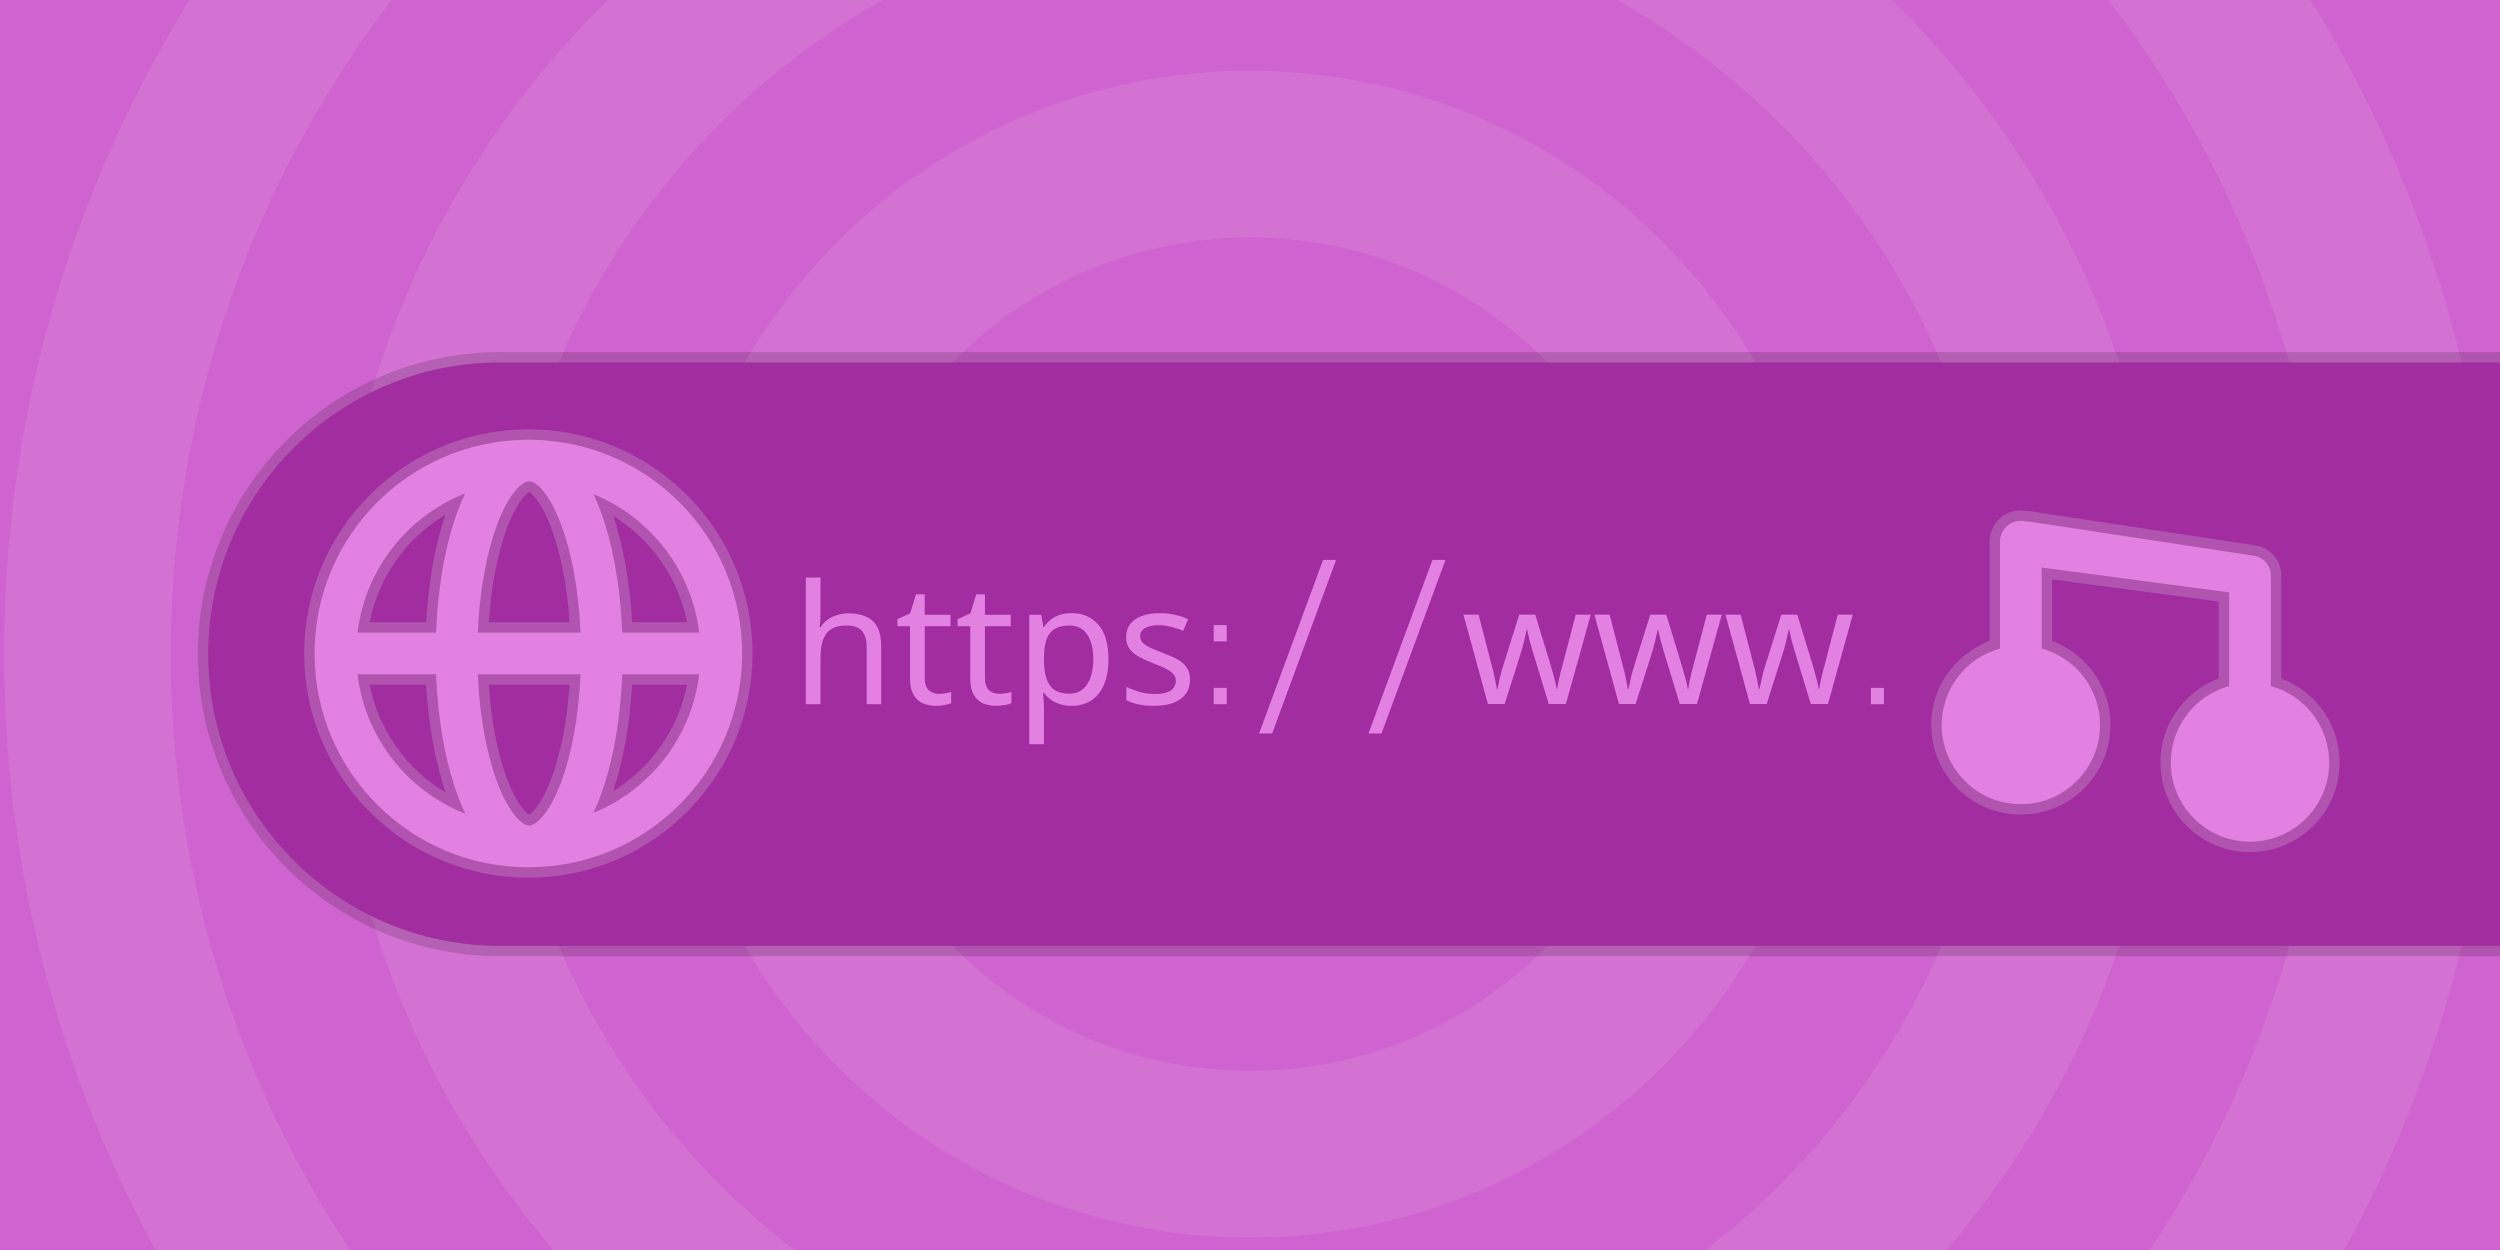
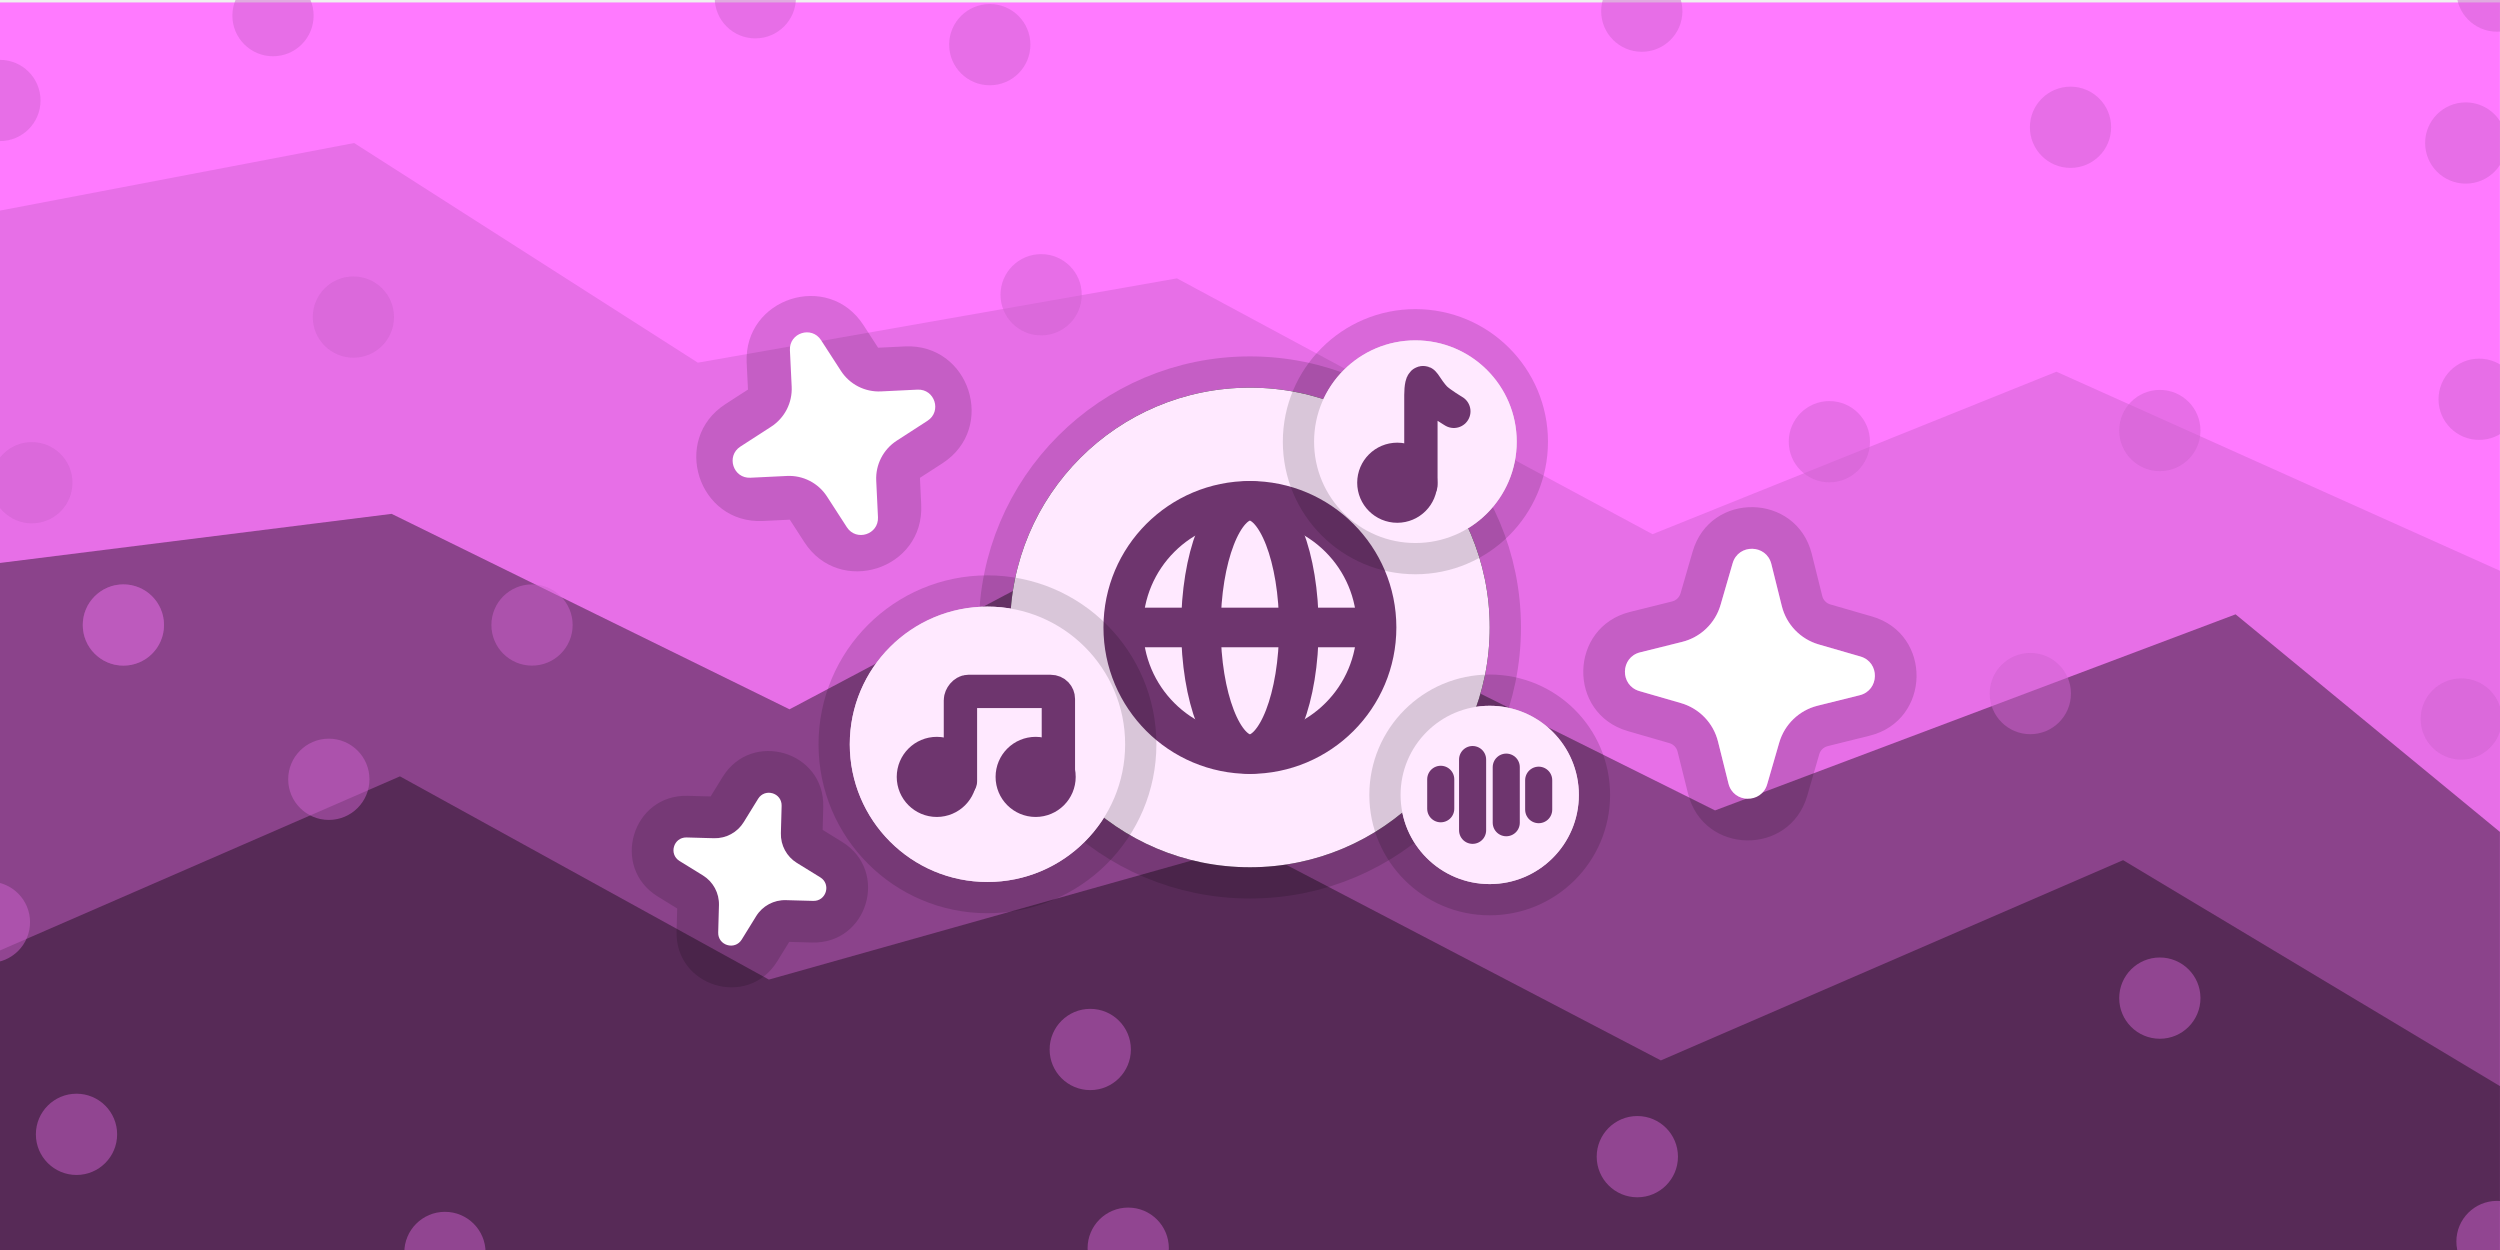
- <svg xmlns="http://www.w3.org/2000/svg" width="600" height="300" viewBox="0 0 600 300" fill="none">
-   <g clip-path="url(#clip0_68_17)">
-     <rect width="600" height="300" fill="white" />
-     <rect width="600" height="300" fill="#CF63CF" />
-     <path d="M300 357C410.457 357 500 267.457 500 157C500 46.543 410.457 -43 300 -43C189.543 -43 100 46.543 100 157C100 267.457 189.543 357 300 357Z" stroke="white" stroke-opacity="0.1" stroke-width="40" />
-     <path d="M300 436C454.087 436 579 311.087 579 157C579 2.913 454.087 -122 300 -122C145.913 -122 21 2.913 21 157C21 311.087 145.913 436 300 436Z" stroke="white" stroke-opacity="0.1" stroke-width="40" />
-     <path d="M300 277C366.274 277 420 223.274 420 157C420 90.726 366.274 37 300 37C233.726 37 180 90.726 180 157C180 223.274 233.726 277 300 277Z" stroke="white" stroke-opacity="0.1" stroke-width="40" />
-     <path d="M50 157C50 118.34 81.34 87 120 87H600V227H120C81.34 227 50 195.66 50 157Z" fill="black" fill-opacity="0.15" stroke="black" stroke-opacity="0.15" stroke-width="5" />
-     <path d="M50 157C50 118.34 81.34 87 120 87H600V227H120C81.34 227 50 195.66 50 157Z" fill="#A12DA1" />
-     <path d="M127.49 103.009C127.741 103.017 127.989 103.035 128.234 103.056C157.29 103.813 180.611 127.603 180.611 156.842C180.611 186.558 156.522 210.647 126.806 210.647C97.09 210.647 73 186.558 73 156.842C73 127.435 96.591 103.539 125.88 103.045C126.246 103.017 126.618 103 126.996 103L127.49 103.009ZM117.304 164.327C117.894 173.308 119.51 181.13 121.685 186.905C123.076 190.601 124.553 193.072 125.811 194.485C126.377 195.122 126.775 195.411 126.995 195.54C127.215 195.412 127.614 195.123 128.182 194.485C129.44 193.072 130.915 190.601 132.307 186.905C134.481 181.13 136.098 173.308 136.688 164.327H117.304ZM88.724 164.327C90.869 175.304 97.641 184.623 106.928 190.173C104.457 182.88 102.833 173.973 102.274 164.327H88.724ZM151.718 164.327C151.167 173.846 149.577 182.644 147.161 189.883C156.202 184.301 162.779 175.115 164.888 164.327H151.718ZM106.897 123.526C97.634 129.074 90.879 138.374 88.73 149.327H102.272C102.826 139.704 104.44 130.814 106.897 123.526ZM126.995 118.07C126.775 118.199 126.377 118.489 125.811 119.126C124.553 120.539 123.076 123.01 121.685 126.706C119.506 132.491 117.888 140.329 117.301 149.327H136.691C136.104 140.328 134.485 132.491 132.307 126.706C130.915 123.01 129.44 120.539 128.182 119.126C127.614 118.488 127.215 118.198 126.995 118.07ZM147.191 123.818C149.594 131.051 151.173 139.832 151.72 149.327H164.882C162.77 138.564 156.209 129.397 147.191 123.818Z" fill="#B054B0" />
-     <path d="M126.996 105.5C127.368 105.5 127.734 105.519 128.095 105.553C155.834 106.237 178.111 128.937 178.111 156.842C178.111 185.177 155.141 208.147 126.806 208.147C98.471 208.147 75.5 185.177 75.5 156.842C75.5 128.772 98.041 105.968 126.01 105.543C126.334 105.516 126.663 105.5 126.996 105.5ZM114.666 161.827C115.101 172.108 116.85 181.162 119.345 187.787C120.798 191.647 122.409 194.424 123.943 196.147C125.481 197.875 126.524 198.111 126.996 198.111C127.469 198.111 128.511 197.875 130.049 196.147C131.583 194.425 133.193 191.647 134.646 187.787C137.141 181.162 138.892 172.108 139.327 161.827H114.666ZM85.801 161.827C87.64 177.113 97.826 189.83 111.67 195.285C111.067 194.018 110.505 192.688 109.986 191.311C107.006 183.397 105.096 173.105 104.656 161.827H85.801ZM149.336 161.827C148.896 173.105 146.985 183.397 144.005 191.311C143.512 192.62 142.979 193.884 142.41 195.094C156.015 189.538 165.992 176.94 167.811 161.827H149.336ZM111.628 118.413C97.813 123.874 87.65 136.569 85.804 151.827H104.654C105.091 140.532 107.002 130.225 109.986 122.301C110.493 120.954 111.041 119.654 111.628 118.413ZM126.649 115.537C126.092 115.652 125.177 116.078 123.943 117.464C122.409 119.187 120.798 121.964 119.345 125.824C116.846 132.459 115.096 141.529 114.664 151.827H139.329C138.897 141.529 137.145 132.459 134.646 125.824C133.193 121.964 131.583 119.187 130.049 117.464C128.83 116.095 127.923 115.663 127.363 115.542C127.178 115.54 126.992 115.536 126.806 115.536C126.754 115.536 126.701 115.537 126.649 115.537ZM142.452 118.605C143.005 119.788 143.524 121.024 144.005 122.301C146.989 130.225 148.901 140.532 149.338 151.827H167.808C165.982 136.743 156.027 124.166 142.452 118.605Z" fill="#E381E3" />
-     <path d="M196.92 147.52C196.92 148.027 196.893 148.547 196.84 149.08C196.813 149.613 196.773 150.093 196.72 150.52H196.96C197.413 149.773 197.987 149.16 198.68 148.68C199.373 148.2 200.147 147.84 201 147.6C201.853 147.333 202.733 147.2 203.64 147.2C205.373 147.2 206.813 147.48 207.96 148.04C209.133 148.573 210.013 149.413 210.6 150.56C211.187 151.707 211.48 153.2 211.48 155.04V169H208V155.28C208 153.547 207.613 152.253 206.84 151.4C206.067 150.547 204.853 150.12 203.2 150.12C201.6 150.12 200.347 150.427 199.44 151.04C198.533 151.627 197.88 152.507 197.48 153.68C197.107 154.827 196.92 156.24 196.92 157.92V169H193.4V138.6H196.92V147.52ZM225.287 166.52C225.82 166.52 226.367 166.48 226.927 166.4C227.487 166.293 227.94 166.187 228.287 166.08V168.76C227.913 168.947 227.38 169.093 226.687 169.2C225.993 169.333 225.327 169.4 224.687 169.4C223.567 169.4 222.527 169.213 221.567 168.84C220.633 168.44 219.873 167.76 219.287 166.8C218.7 165.84 218.407 164.493 218.407 162.76V150.28H215.367V148.6L218.447 147.2L219.847 142.64H221.927V147.56H228.127V150.28H221.927V162.68C221.927 163.987 222.233 164.96 222.847 165.6C223.487 166.213 224.3 166.52 225.287 166.52ZM239.74 166.52C240.273 166.52 240.82 166.48 241.38 166.4C241.94 166.293 242.393 166.187 242.74 166.08V168.76C242.366 168.947 241.833 169.093 241.14 169.2C240.446 169.333 239.78 169.4 239.14 169.4C238.02 169.4 236.98 169.213 236.02 168.84C235.086 168.44 234.326 167.76 233.74 166.8C233.153 165.84 232.86 164.493 232.86 162.76V150.28H229.82V148.6L232.9 147.2L234.3 142.64H236.38V147.56H242.58V150.28H236.38V162.68C236.38 163.987 236.686 164.96 237.3 165.6C237.94 166.213 238.753 166.52 239.74 166.52ZM257.233 147.16C259.873 147.16 261.993 148.08 263.593 149.92C265.219 151.76 266.033 154.533 266.033 158.24C266.033 160.667 265.659 162.72 264.913 164.4C264.193 166.053 263.166 167.307 261.833 168.16C260.526 168.987 258.979 169.4 257.193 169.4C256.099 169.4 255.126 169.253 254.273 168.96C253.419 168.667 252.686 168.293 252.073 167.84C251.486 167.36 250.979 166.84 250.553 166.28H250.313C250.366 166.733 250.419 167.307 250.473 168C250.526 168.693 250.553 169.293 250.553 169.8V178.6H247.033V147.56H249.913L250.393 150.48H250.553C250.979 149.867 251.486 149.307 252.073 148.8C252.686 148.293 253.406 147.893 254.233 147.6C255.086 147.307 256.086 147.16 257.233 147.16ZM256.593 150.12C255.153 150.12 253.993 150.4 253.113 150.96C252.233 151.493 251.593 152.307 251.193 153.4C250.793 154.493 250.579 155.88 250.553 157.56V158.24C250.553 160 250.739 161.493 251.113 162.72C251.486 163.947 252.113 164.88 252.993 165.52C253.899 166.16 255.126 166.48 256.673 166.48C257.979 166.48 259.046 166.12 259.873 165.4C260.726 164.68 261.353 163.707 261.753 162.48C262.179 161.227 262.393 159.8 262.393 158.2C262.393 155.747 261.913 153.787 260.953 152.32C260.019 150.853 258.566 150.12 256.593 150.12ZM285.602 163.08C285.602 164.467 285.256 165.627 284.562 166.56C283.869 167.493 282.882 168.2 281.602 168.68C280.322 169.16 278.802 169.4 277.042 169.4C275.549 169.4 274.256 169.28 273.162 169.04C272.096 168.8 271.149 168.467 270.322 168.04V164.84C271.176 165.267 272.202 165.667 273.402 166.04C274.629 166.387 275.869 166.56 277.122 166.56C278.909 166.56 280.202 166.28 281.002 165.72C281.802 165.133 282.202 164.36 282.202 163.4C282.202 162.867 282.056 162.387 281.762 161.96C281.469 161.533 280.936 161.107 280.162 160.68C279.416 160.253 278.336 159.773 276.922 159.24C275.536 158.707 274.349 158.173 273.362 157.64C272.376 157.107 271.616 156.467 271.082 155.72C270.549 154.973 270.282 154.013 270.282 152.84C270.282 151.027 271.016 149.627 272.482 148.64C273.976 147.653 275.922 147.16 278.322 147.16C279.629 147.16 280.842 147.293 281.962 147.56C283.109 147.8 284.176 148.147 285.162 148.6L283.962 151.4C283.376 151.133 282.749 150.907 282.082 150.72C281.442 150.507 280.789 150.347 280.122 150.24C279.456 150.107 278.776 150.04 278.082 150.04C276.642 150.04 275.536 150.28 274.762 150.76C274.016 151.213 273.642 151.84 273.642 152.64C273.642 153.227 273.816 153.733 274.162 154.16C274.509 154.56 275.082 154.96 275.882 155.36C276.709 155.733 277.802 156.187 279.162 156.72C280.522 157.227 281.682 157.747 282.642 158.28C283.602 158.813 284.336 159.467 284.842 160.24C285.349 160.987 285.602 161.933 285.602 163.08ZM291.289 153.922V150.016H294.414V153.922H291.289ZM291.289 169V165.094H294.414V169H291.289ZM302.188 176.031L317.539 134.391H320.664L305.312 176.031H302.188ZM328.438 176.031L343.789 134.391H346.914L331.562 176.031H328.438ZM368.021 156.88C367.861 156.32 367.701 155.773 367.541 155.24C367.381 154.68 367.235 154.16 367.101 153.68C366.995 153.173 366.888 152.707 366.781 152.28C366.675 151.853 366.595 151.493 366.541 151.2H366.381C366.328 151.493 366.248 151.853 366.141 152.28C366.061 152.707 365.955 153.173 365.821 153.68C365.715 154.187 365.581 154.72 365.421 155.28C365.288 155.813 365.128 156.36 364.941 156.92L361.101 168.96H357.101L351.221 147.52H354.861L357.821 158.96C358.035 159.733 358.235 160.52 358.421 161.32C358.608 162.093 358.768 162.84 358.901 163.56C359.061 164.253 359.168 164.853 359.221 165.36H359.381C359.461 165.04 359.555 164.64 359.661 164.16C359.768 163.68 359.875 163.173 359.981 162.64C360.115 162.107 360.248 161.573 360.381 161.04C360.541 160.507 360.688 160.027 360.821 159.6L364.621 147.52H368.461L372.141 159.6C372.328 160.213 372.515 160.867 372.701 161.56C372.915 162.253 373.101 162.933 373.261 163.6C373.421 164.24 373.528 164.813 373.581 165.32H373.741C373.795 164.867 373.888 164.307 374.021 163.64C374.181 162.947 374.355 162.2 374.541 161.4C374.755 160.573 374.968 159.76 375.181 158.96L378.181 147.52H381.781L375.821 168.96H371.701L368.021 156.88ZM399.467 156.88C399.307 156.32 399.147 155.773 398.987 155.24C398.827 154.68 398.68 154.16 398.547 153.68C398.44 153.173 398.333 152.707 398.227 152.28C398.12 151.853 398.04 151.493 397.987 151.2H397.827C397.773 151.493 397.693 151.853 397.587 152.28C397.507 152.707 397.4 153.173 397.267 153.68C397.16 154.187 397.027 154.72 396.867 155.28C396.733 155.813 396.573 156.36 396.387 156.92L392.547 168.96H388.547L382.667 147.52H386.307L389.267 158.96C389.48 159.733 389.68 160.52 389.867 161.32C390.053 162.093 390.213 162.84 390.347 163.56C390.507 164.253 390.613 164.853 390.667 165.36H390.827C390.907 165.04 391 164.64 391.107 164.16C391.213 163.68 391.32 163.173 391.427 162.64C391.56 162.107 391.693 161.573 391.827 161.04C391.987 160.507 392.133 160.027 392.267 159.6L396.067 147.52H399.907L403.587 159.6C403.773 160.213 403.96 160.867 404.147 161.56C404.36 162.253 404.547 162.933 404.707 163.6C404.867 164.24 404.973 164.813 405.027 165.32H405.187C405.24 164.867 405.333 164.307 405.467 163.64C405.627 162.947 405.8 162.2 405.987 161.4C406.2 160.573 406.413 159.76 406.627 158.96L409.627 147.52H413.227L407.267 168.96H403.147L399.467 156.88ZM430.912 156.88C430.752 156.32 430.592 155.773 430.432 155.24C430.272 154.68 430.125 154.16 429.992 153.68C429.885 153.173 429.779 152.707 429.672 152.28C429.565 151.853 429.485 151.493 429.432 151.2H429.272C429.219 151.493 429.139 151.853 429.032 152.28C428.952 152.707 428.845 153.173 428.712 153.68C428.605 154.187 428.472 154.72 428.312 155.28C428.179 155.813 428.019 156.36 427.832 156.92L423.992 168.96H419.992L414.112 147.52H417.752L420.712 158.96C420.925 159.733 421.125 160.52 421.312 161.32C421.499 162.093 421.659 162.84 421.792 163.56C421.952 164.253 422.059 164.853 422.112 165.36H422.272C422.352 165.04 422.445 164.64 422.552 164.16C422.659 163.68 422.765 163.173 422.872 162.64C423.005 162.107 423.139 161.573 423.272 161.04C423.432 160.507 423.579 160.027 423.712 159.6L427.512 147.52H431.352L435.032 159.6C435.219 160.213 435.405 160.867 435.592 161.56C435.805 162.253 435.992 162.933 436.152 163.6C436.312 164.24 436.419 164.813 436.472 165.32H436.632C436.685 164.867 436.779 164.307 436.912 163.64C437.072 162.947 437.245 162.2 437.432 161.4C437.645 160.573 437.859 159.76 438.072 158.96L441.072 147.52H444.672L438.712 168.96H434.592L430.912 156.88ZM449.023 169V165.094H452.148V169H449.023Z" fill="#E381E3" />
-     <path d="M485 125C485.396 125 485.782 125.047 486.151 125.134C486.443 125.126 486.739 125.144 487.037 125.189L540.966 133.387C543.286 133.739 545 135.734 545 138.08C545 138.231 544.99 138.38 544.977 138.527C544.991 138.683 545 138.841 545 139V164.666C553.067 166.861 559 174.237 559 183C559 193.493 550.493 202 540 202C529.507 202 521 193.493 521 183C521 174.237 526.933 166.861 535 164.666V142.173L490 136.203V155.666C498.067 157.861 504 165.237 504 174C504 184.493 495.493 193 485 193C474.507 193 466 184.493 466 174C466 165.237 471.933 157.861 480 155.666V130C480 127.239 482.239 125 485 125Z" fill="#B054B0" />
-     <path d="M486.151 125.134L485.578 127.567L485.893 127.641L486.217 127.633L486.151 125.134ZM487.037 125.189L487.413 122.718L487.413 122.718L487.037 125.189ZM540.966 133.387L541.342 130.915L541.342 130.915L540.966 133.387ZM545 138.08H547.5V138.08L545 138.08ZM544.977 138.527L542.487 138.296L542.466 138.528L542.487 138.761L544.977 138.527ZM545 164.666H542.5V166.577L544.344 167.078L545 164.666ZM559 183L561.5 183V183H559ZM521 183H518.5V183L521 183ZM535 164.666L535.656 167.078L537.5 166.577V164.666H535ZM535 142.173H537.5V139.983L535.329 139.695L535 142.173ZM490 136.203L490.329 133.725L487.5 133.35V136.203H490ZM490 155.666H487.5V157.577L489.344 158.078L490 155.666ZM504 174L506.5 174V174H504ZM466 174H463.5V174L466 174ZM480 155.666L480.656 158.078L482.5 157.577V155.666H480ZM485 125V127.5C485.199 127.5 485.392 127.523 485.578 127.567L486.151 125.134L486.725 122.7C486.171 122.57 485.593 122.5 485 122.5V125ZM486.151 125.134L486.217 127.633C486.361 127.629 486.51 127.638 486.662 127.661L487.037 125.189L487.413 122.718C486.969 122.65 486.525 122.623 486.086 122.635L486.151 125.134ZM487.037 125.189L486.661 127.661L540.59 135.858L540.966 133.387L541.342 130.915L487.413 122.718L487.037 125.189ZM540.966 133.387L540.59 135.858C541.688 136.025 542.5 136.969 542.5 138.08L545 138.08L547.5 138.08C547.5 134.498 544.883 131.454 541.342 130.915L540.966 133.387ZM545 138.08H542.5C542.5 138.126 542.497 138.192 542.487 138.296L544.977 138.527L547.466 138.759C547.483 138.569 547.5 138.336 547.5 138.08H545ZM544.977 138.527L542.487 138.761C542.496 138.854 542.5 138.933 542.5 139H545H547.5C547.5 138.749 547.486 138.512 547.466 138.294L544.977 138.527ZM545 139H542.5V164.666H545H547.5V139H545ZM545 164.666L544.344 167.078C551.351 168.985 556.5 175.394 556.5 183H559H561.5C561.5 173.08 554.784 164.737 545.656 162.254L545 164.666ZM559 183L556.5 183C556.5 192.113 549.113 199.5 540 199.5V202V204.5C551.874 204.5 561.5 194.874 561.5 183L559 183ZM540 202V199.5C530.887 199.5 523.5 192.113 523.5 183L521 183L518.5 183C518.5 194.874 528.126 204.5 540 204.5V202ZM521 183H523.5C523.5 175.394 528.649 168.985 535.656 167.078L535 164.666L534.344 162.254C525.216 164.737 518.5 173.08 518.5 183H521ZM535 164.666H537.5V142.173H535H532.5V164.666H535ZM535 142.173L535.329 139.695L490.329 133.725L490 136.203L489.671 138.681L534.671 144.651L535 142.173ZM490 136.203H487.5V155.666H490H492.5V136.203H490ZM490 155.666L489.344 158.078C496.351 159.985 501.5 166.394 501.5 174H504H506.5C506.5 164.08 499.784 155.737 490.656 153.254L490 155.666ZM504 174L501.5 174C501.5 183.113 494.113 190.5 485 190.5V193V195.5C496.874 195.5 506.5 185.874 506.5 174L504 174ZM485 193V190.5C475.887 190.5 468.5 183.113 468.5 174L466 174L463.5 174C463.5 185.874 473.126 195.5 485 195.5V193ZM466 174H468.5C468.5 166.394 473.649 159.985 480.656 158.078L480 155.666L479.344 153.254C470.216 155.737 463.5 164.08 463.5 174H466ZM480 155.666H482.5V130H480H477.5V155.666H480ZM480 130H482.5C482.5 128.619 483.619 127.5 485 127.5V125V122.5C480.858 122.5 477.5 125.858 477.5 130H480Z" fill="#B054B0" />
-     <path d="M485 125C485.396 125 485.782 125.047 486.151 125.134C486.443 125.126 486.739 125.144 487.037 125.189L540.966 133.387C543.286 133.739 545 135.734 545 138.08C545 138.231 544.99 138.38 544.977 138.527C544.991 138.683 545 138.841 545 139V164.666C553.067 166.861 559 174.237 559 183C559 193.493 550.493 202 540 202C529.507 202 521 193.493 521 183C521 174.237 526.933 166.861 535 164.666V142.173L490 136.203V155.666C498.067 157.861 504 165.237 504 174C504 184.493 495.493 193 485 193C474.507 193 466 184.493 466 174C466 165.237 471.933 157.861 480 155.666V130C480 127.239 482.239 125 485 125Z" fill="#E381E3" />
-   </g>
+ <svg xmlns="http://www.w3.org/2000/svg" version="1.1" width="600" height="300" viewBox="0,0,600,300">
  <defs>
-     <clipPath id="clip0_68_17">
-       <rect width="600" height="300" fill="white" />
+     <clipPath id="clip-1">
+       <path d="M-59.979,329.411v-300h600v300z" fill="none" fill-rule="nonzero" stroke="none" stroke-width="1" stroke-linecap="butt" />
    </clipPath>
  </defs>
+   <g transform="translate(59.97856,-29.41051)">
+     <g clip-path="url(#clip-1)" stroke-miterlimit="10">
+       <path d="M-60,330v-300h600v300z" fill="#ff7aff" fill-rule="nonzero" stroke="none" stroke-width="1" stroke-linecap="butt" />
+       <path d="M-60,328v-248.043l85.008,-16.223l82.496,52.719l114.984,-20.234l114.141,61.398l96.934,-38.996l106.438,47.773v161.605zM540,328" fill="#e76fe7" fill-rule="nonzero" stroke="none" stroke-width="1" stroke-linecap="butt" />
+       <path d="M-60,319v-154.48l94.008,-11.785l95.496,46.91l83.984,-44.5l138.141,68.766l124.934,-47.062l63.438,52.223v89.93zM540,319" fill="#8b438b" fill-rule="nonzero" stroke="none" stroke-width="1" stroke-linecap="butt" />
+       <path d="M-60,330v-72.48l96.008,-41.785l88.551,48.777l114.93,-32.367l99.141,51.766l110.934,-48.062l90.438,54.223v39.93zM540,330" fill="#572a57" fill-rule="nonzero" stroke="none" stroke-width="1" stroke-linecap="butt" />
+       <path d="M389.311,177.367c14.532,4.219 14.133,24.935 -0.538,28.603l-10.109,2.514c-0.973,0.242 -1.744,0.984 -2.022,1.947l-2.89,9.986l-0.002,0.011c-4.213,14.501 -24.939,14.166 -28.599,-0.551c0,-0.001 0,-0.001 0,-0.002l-2.516,-10.088c-0.243,-0.973 -0.984,-1.744 -1.948,-2.022v0l-9.996,-2.892c-14.533,-4.218 -14.135,-24.935 0.539,-28.602l10.099,-2.513c0.001,0 0.001,0 0.002,0c0.972,-0.243 1.742,-0.985 2.02,-1.948l2.896,-9.989c0,-0.001 0.001,-0.002 0.001,-0.004c4.212,-14.577 24.938,-14.114 28.598,0.528l2.514,10.108c0.242,0.972 0.983,1.742 1.946,2.02zM376.255,198.778l10.092,-2.51c4.77,-1.193 4.898,-7.927 0.176,-9.297l-9.99,-2.89c-4.393,-1.268 -7.777,-4.783 -8.878,-9.221l-2.51,-10.09c-1.193,-4.771 -7.927,-4.899 -9.29,-0.175l-2.896,9.987c-1.267,4.392 -4.778,7.776 -9.214,8.881l-10.09,2.51c-4.771,1.192 -4.899,7.926 -0.176,9.297l9.987,2.889c4.389,1.269 7.769,4.78 8.873,9.213l2.517,10.091c1.186,4.771 7.919,4.898 9.291,0.175l2.889,-9.987c1.27,-4.391 4.785,-7.772 9.22,-8.873z" fill-opacity="0.15" fill="#000000" fill-rule="evenodd" stroke="none" stroke-width="1" stroke-linecap="butt" />
+       <path d="M386.523,186.969c4.722,1.37 4.595,8.104 -0.176,9.297l-10.092,2.51c-4.436,1.1 -7.95,4.482 -9.22,8.873l-2.889,9.987c-1.372,4.723 -8.105,4.596 -9.291,-0.175l-2.517,-10.091c-1.103,-4.434 -4.484,-7.944 -8.873,-9.213l-9.987,-2.889c-4.723,-1.371 -4.596,-8.105 0.176,-9.297l10.09,-2.51c4.437,-1.104 7.947,-4.489 9.214,-8.881l2.896,-9.987c1.363,-4.723 8.097,-4.596 9.29,0.175l2.51,10.09c1.101,4.439 4.486,7.953 8.878,9.221z" fill="#ffffff" fill-rule="evenodd" stroke="none" stroke-width="1" stroke-linecap="butt" />
+       <path d="M119.223,116.466c-0.735,-15.519 19.563,-22.135 28.045,-9.006c0.002,0.002 0.003,0.004 0.004,0.006l3.493,5.397l6.433,-0.311c15.556,-0.738 22.096,19.574 9.016,28.045l-5.408,3.495l0.307,6.42c0,0.003 0,0.005 -0,0.009c0.751,15.598 -19.587,22.067 -28.039,9.022l-0.007,-0.011l-3.488,-5.397l-6.441,0.311c-15.555,0.737 -22.094,-19.573 -9.015,-28.044l0.009,-0.006l5.403,-3.493zM137.758,151.639c0,0 -0.001,-0.001 0,0zM142.885,153.186c1.98,3.056 6.727,1.53 6.55,-2.106l-0.368,-7.692c-0.033,-0.676 0.007,-1.345 0.113,-1.997c0.323,-1.958 1.252,-3.769 2.655,-5.17c0.468,-0.468 0.988,-0.891 1.558,-1.258l6.465,-4.179c3.057,-1.979 1.53,-6.727 -2.108,-6.555l-7.69,0.372c-0.675,0.033 -1.345,-0.007 -1.996,-0.114c-1.959,-0.322 -3.77,-1.253 -5.172,-2.657c-0.468,-0.468 -0.891,-0.99 -1.259,-1.559l-4.183,-6.464c-1.974,-3.058 -6.723,-1.531 -6.549,2.106l0.372,7.689c0.033,0.678 -0.006,1.348 -0.114,2.002c-0.322,1.96 -1.252,3.771 -2.657,5.173c-0.468,0.468 -0.99,0.891 -1.558,1.257l-6.467,4.18c-3.055,1.979 -1.529,6.727 2.108,6.555l7.691,-0.373c0.676,-0.033 1.346,0.006 1.998,0.113c1.958,0.321 3.77,1.25 5.173,2.654c0.468,0.468 0.891,0.988 1.259,1.557zM127.628,120.147l0.008,0.012z" fill-opacity="0.15" fill="#000000" fill-rule="evenodd" stroke="none" stroke-width="1" stroke-linecap="butt" />
+       <path d="M125.089,131.824c3.244,-2.093 5.125,-5.758 4.936,-9.615l-0.424,-8.768c-0.198,-4.147 5.217,-5.888 7.468,-2.401l4.77,7.371c2.092,3.242 5.755,5.124 9.61,4.938l8.769,-0.425c4.148,-0.196 5.889,5.218 2.403,7.475l-7.372,4.766c-3.24,2.094 -5.12,5.754 -4.933,9.607l0.419,8.771c0.202,4.147 -5.211,5.887 -7.469,2.402l-4.766,-7.372c-2.095,-3.242 -5.758,-5.121 -9.612,-4.932l-8.771,0.425c-4.147,0.196 -5.887,-5.217 -2.403,-7.475z" fill="#ffffff" fill-rule="evenodd" stroke="none" stroke-width="1" stroke-linecap="butt" />
+       <path d="M113.462,215.863c6.988,-11.303 24.507,-6.152 24.141,7.212c0.001,0.003 0.001,0.005 0,0.007l-0.147,5.496l4.689,2.892c11.331,7.005 6.121,24.497 -7.205,24.146l-5.506,-0.149l-2.888,4.678c-0.001,0.002 -0.003,0.004 -0.004,0.007c-7.016,11.367 -24.493,6.093 -24.145,-7.198l-0,-0.011l0.15,-5.495l-4.694,-2.895c-11.329,-7.005 -6.12,-24.496 7.205,-24.146l0.009,0l5.501,0.149zM109.526,249.642c-0,0 0,-0 0,0zM112.395,253.213c-0.081,3.114 4.005,4.332 5.64,1.683l3.46,-5.605c0.304,-0.492 0.656,-0.945 1.047,-1.353c1.174,-1.225 2.705,-2.053 4.374,-2.363c0.556,-0.104 1.128,-0.15 1.706,-0.134l6.583,0.179c3.113,0.082 4.332,-4.006 1.684,-5.643l-5.606,-3.457c-0.493,-0.304 -0.945,-0.655 -1.354,-1.047c-1.225,-1.174 -2.053,-2.706 -2.363,-4.375c-0.103,-0.557 -0.149,-1.129 -0.133,-1.709l0.175,-6.584c0.087,-3.112 -4.001,-4.332 -5.639,-1.682l-3.457,5.605c-0.304,0.494 -0.656,0.948 -1.048,1.357c-1.175,1.226 -2.708,2.054 -4.377,2.365c-0.557,0.103 -1.129,0.149 -1.707,0.133l-6.584,-0.179c-3.113,-0.082 -4.332,4.006 -1.684,5.643l5.606,3.457c0.493,0.304 0.947,0.656 1.355,1.047c1.227,1.174 2.055,2.705 2.366,4.374c0.104,0.557 0.15,1.128 0.134,1.707zM117.611,222.526l-0,0.012z" fill-opacity="0.15" fill="#000000" fill-rule="evenodd" stroke="none" stroke-width="1" stroke-linecap="butt" />
+       <path d="M111.379,230.585c2.895,0.081 5.614,-1.388 7.132,-3.855l3.457,-5.605c1.638,-2.649 5.726,-1.43 5.639,1.682l-0.175,6.584c-0.081,2.894 1.386,5.612 3.85,7.131l5.606,3.457c2.649,1.637 1.429,5.725 -1.684,5.643l-6.583,-0.179c-2.892,-0.078 -5.607,1.389 -7.127,3.851l-3.46,5.605c-1.634,2.65 -5.721,1.431 -5.64,-1.683l0.179,-6.583c0.078,-2.894 -1.391,-5.61 -3.856,-7.128l-5.606,-3.457c-2.649,-1.638 -1.429,-5.725 1.684,-5.643z" fill="#ffffff" fill-rule="evenodd" stroke="none" stroke-width="1" stroke-linecap="butt" />
+       <path d="M182.447,180c0,-31.785 25.767,-57.553 57.553,-57.553c31.785,0 57.553,25.767 57.553,57.553c0,31.785 -25.767,57.553 -57.553,57.553c-31.785,0 -57.553,-25.767 -57.553,-57.553z" fill="#000000" fill-rule="nonzero" stroke-opacity="0.149" stroke="#000000" stroke-width="15" stroke-linecap="butt" />
+       <path d="M182.447,180c0,-31.785 25.767,-57.553 57.553,-57.553c31.785,0 57.553,25.767 57.553,57.553c0,31.785 -25.767,57.553 -57.553,57.553c-31.785,0 -57.553,-25.767 -57.553,-57.553z" fill="#ffe9ff" fill-rule="nonzero" stroke-opacity="0.149" stroke="#000000" stroke-width="0" stroke-linecap="butt" />
+       <path d="M209.602,180c0,-16.788 13.609,-30.398 30.398,-30.398c16.788,0 30.398,13.609 30.398,30.398c0,16.788 -13.609,30.398 -30.398,30.398c-16.788,0 -30.398,-13.609 -30.398,-30.398z" fill="#ffe9ff" fill-rule="nonzero" stroke="#6e356e" stroke-width="9.5" stroke-linecap="butt" />
+       <path d="M228.246,180c0,-16.788 5.262,-30.398 11.754,-30.398c6.491,0 11.754,13.609 11.754,30.398c0,16.788 -5.262,30.398 -11.754,30.398c-6.491,0 -11.754,-13.609 -11.754,-30.398z" fill="#ffe9ff" fill-rule="nonzero" stroke="#6e356e" stroke-width="9.5" stroke-linecap="butt" />
+       <path d="M255.401,135.417c0,-13.43 10.888,-24.318 24.318,-24.318c13.43,0 24.318,10.888 24.318,24.318c0,13.43 -10.888,24.318 -24.318,24.318c-13.43,0 -24.318,-10.888 -24.318,-24.318z" fill="#ffe9ff" fill-rule="nonzero" stroke-opacity="0.149" stroke="#000000" stroke-width="15" stroke-linecap="butt" />
+       <path d="M255.401,135.417c0,-13.43 10.888,-24.318 24.318,-24.318c13.43,0 24.318,10.888 24.318,24.318c0,13.43 -10.888,24.318 -24.318,24.318c-13.43,0 -24.318,-10.888 -24.318,-24.318z" fill="#ffe9ff" fill-rule="nonzero" stroke-opacity="0.149" stroke="#000000" stroke-width="0" stroke-linecap="butt" />
+       <path d="M266.142,180h-52.284" fill="none" fill-rule="nonzero" stroke="#6e356e" stroke-width="9.5" stroke-linecap="round" />
+       <path d="M270.499,145.265c0,-2.686 2.178,-4.864 4.864,-4.864c2.686,0 4.864,2.178 4.864,4.864c0,2.686 -2.178,4.864 -4.864,4.864c-2.686,0 -4.864,-2.178 -4.864,-4.864z" fill="#6e356e" fill-rule="nonzero" stroke="#6e356e" stroke-width="9.5" stroke-linecap="butt" />
+       <path d="M281.037,145.76c0,0 0,-17.223 0,-21.545c0,-1.859 0.298,-3.499 0.743,-2.816c0.721,1.105 1.828,2.716 2.684,3.572c1.231,1.231 4.476,3.158 4.476,3.158" fill="none" fill-rule="nonzero" stroke="#6e356e" stroke-width="8" stroke-linecap="round" />
+       <path d="M143.967,208.042c0,-18.25 14.794,-33.044 33.044,-33.044c18.25,0 33.044,14.794 33.044,33.044c0,18.25 -14.794,33.044 -33.044,33.044c-18.25,0 -33.044,-14.794 -33.044,-33.044z" fill="#ffe9ff" fill-rule="nonzero" stroke-opacity="0.149" stroke="#000000" stroke-width="15" stroke-linecap="butt" />
+       <path d="M143.967,208.042c0,-18.25 14.794,-33.044 33.044,-33.044c18.25,0 33.044,14.794 33.044,33.044c0,18.25 -14.794,33.044 -33.044,33.044c-18.25,0 -33.044,-14.794 -33.044,-33.044z" fill="#ffe9ff" fill-rule="nonzero" stroke-opacity="0.149" stroke="#000000" stroke-width="0" stroke-linecap="butt" />
+       <path d="M159.988,215.867c0,-2.686 2.178,-4.864 4.864,-4.864c2.686,0 4.864,2.178 4.864,4.864c0,2.686 -2.178,4.864 -4.864,4.864c-2.686,0 -4.864,-2.178 -4.864,-4.864z" fill="#6e356e" fill-rule="nonzero" stroke="#6e356e" stroke-width="9.5" stroke-linecap="butt" />
+       <path d="M183.711,215.867c0,-2.686 2.178,-4.864 4.864,-4.864c2.686,0 4.864,2.178 4.864,4.864c0,2.686 -2.178,4.864 -4.864,4.864c-2.686,0 -4.864,-2.178 -4.864,-4.864z" fill="#6e356e" fill-rule="nonzero" stroke="#6e356e" stroke-width="9.5" stroke-linecap="butt" />
+       <path d="M170.526,216.897c0,0 0,-13.219 0,-19.431c0,-0.907 0.916,-2.114 1.886,-2.114c2.642,0 15.009,0 19.757,0c1.158,0 1.864,0.891 1.864,1.803c0,2.87 0,17.847 0,17.847" fill="none" fill-rule="nonzero" stroke="#6e356e" stroke-width="8" stroke-linecap="round" />
+       <path d="M276.16,220.194c0,-11.815 9.578,-21.393 21.393,-21.393c11.815,0 21.393,9.578 21.393,21.393c0,11.815 -9.578,21.393 -21.393,21.393c-11.815,0 -21.393,-9.578 -21.393,-21.393z" fill="#ffe9ff" fill-rule="nonzero" stroke-opacity="0.149" stroke="#000000" stroke-width="15" stroke-linecap="butt" />
+       <path d="M276.16,220.194c0,-11.815 9.578,-21.393 21.393,-21.393c11.815,0 21.393,9.578 21.393,21.393c0,11.815 -9.578,21.393 -21.393,21.393c-11.815,0 -21.393,-9.578 -21.393,-21.393z" fill="#ffe9ff" fill-rule="nonzero" stroke-opacity="0.149" stroke="#000000" stroke-width="0" stroke-linecap="butt" />
+       <path d="M285.799,216.443v7.072" fill="none" fill-rule="nonzero" stroke="#6e356e" stroke-width="6.5" stroke-linecap="round" />
+       <path d="M293.444,228.686v-16.985" fill="none" fill-rule="nonzero" stroke="#6e356e" stroke-width="6.5" stroke-linecap="round" />
+       <path d="M301.522,226.864v-13.341" fill="none" fill-rule="nonzero" stroke="#6e356e" stroke-width="6.5" stroke-linecap="round" />
+       <path d="M309.306,216.658v7.072" fill="none" fill-rule="nonzero" stroke="#6e356e" stroke-width="6.5" stroke-linecap="round" />
+       <path d="M-185.881,29.411c0,-5.385 4.365,-9.75 9.75,-9.75c5.385,0 9.75,4.365 9.75,9.75c0,5.385 -4.365,9.75 -9.75,9.75c-5.385,0 -9.75,-4.365 -9.75,-9.75z" fill="#000000" fill-rule="nonzero" stroke="none" stroke-width="0.5" stroke-linecap="butt" />
+       <path d="M-69.75,53.526c0,-5.385 4.365,-9.75 9.75,-9.75c5.385,0 9.75,4.365 9.75,9.75c0,5.385 -4.365,9.75 -9.75,9.75c-5.385,0 -9.75,-4.365 -9.75,-9.75z" fill-opacity="0.49" fill="#cf63cf" fill-rule="nonzero" stroke="none" stroke-width="0.5" stroke-linecap="butt" />
+       <path d="M111.547,28.875c0,-5.385 4.365,-9.75 9.75,-9.75c5.385,0 9.75,4.365 9.75,9.75c0,5.385 -4.365,9.75 -9.75,9.75c-5.385,0 -9.75,-4.365 -9.75,-9.75z" fill-opacity="0.49" fill="#cf63cf" fill-rule="nonzero" stroke="none" stroke-width="0.5" stroke-linecap="butt" />
+       <path d="M15.084,105.509c0,-5.385 4.365,-9.75 9.75,-9.75c5.385,0 9.75,4.365 9.75,9.75c0,5.385 -4.365,9.75 -9.75,9.75c-5.385,0 -9.75,-4.365 -9.75,-9.75z" fill-opacity="0.49" fill="#cf63cf" fill-rule="nonzero" stroke="none" stroke-width="0.5" stroke-linecap="butt" />
+       <path d="M191.933,281.286c0,-5.385 4.365,-9.75 9.75,-9.75c5.385,0 9.75,4.365 9.75,9.75c0,5.385 -4.365,9.75 -9.75,9.75c-5.385,0 -9.75,-4.365 -9.75,-9.75z" fill-opacity="0.49" fill="#cf63cf" fill-rule="nonzero" stroke="none" stroke-width="0.5" stroke-linecap="butt" />
+       <path d="M9.189,216.442c0,-5.385 4.365,-9.75 9.75,-9.75c5.385,0 9.75,4.365 9.75,9.75c0,5.385 -4.365,9.75 -9.75,9.75c-5.385,0 -9.75,-4.365 -9.75,-9.75z" fill-opacity="0.49" fill="#cf63cf" fill-rule="nonzero" stroke="none" stroke-width="0.5" stroke-linecap="butt" />
+       <path d="M-51.368,301.651c0,-5.385 4.365,-9.75 9.75,-9.75c5.385,0 9.75,4.365 9.75,9.75c0,5.385 -4.365,9.75 -9.75,9.75c-5.385,0 -9.75,-4.365 -9.75,-9.75z" fill-opacity="0.49" fill="#cf63cf" fill-rule="nonzero" stroke="none" stroke-width="0.5" stroke-linecap="butt" />
+       <path d="M427.195,59.957c0,-5.385 4.365,-9.75 9.75,-9.75c5.385,0 9.75,4.365 9.75,9.75c0,5.385 -4.365,9.75 -9.75,9.75c-5.385,0 -9.75,-4.365 -9.75,-9.75z" fill-opacity="0.49" fill="#cf63cf" fill-rule="nonzero" stroke="none" stroke-width="0.5" stroke-linecap="butt" />
+       <path d="M180.143,100.15c0,-5.385 4.365,-9.75 9.75,-9.75c5.385,0 9.75,4.365 9.75,9.75c0,5.385 -4.365,9.75 -9.75,9.75c-5.385,0 -9.75,-4.365 -9.75,-9.75z" fill-opacity="0.49" fill="#cf63cf" fill-rule="nonzero" stroke="none" stroke-width="0.5" stroke-linecap="butt" />
+       <path d="M417.549,195.867c0,-5.385 4.365,-9.75 9.75,-9.75c5.385,0 9.75,4.365 9.75,9.75c0,5.385 -4.365,9.75 -9.75,9.75c-5.385,0 -9.75,-4.365 -9.75,-9.75z" fill-opacity="0.49" fill="#cf63cf" fill-rule="nonzero" stroke="none" stroke-width="0.5" stroke-linecap="butt" />
+       <path d="M323.23,307.01c0,-5.385 4.365,-9.75 9.75,-9.75c5.385,0 9.75,4.365 9.75,9.75c0,5.385 -4.365,9.75 -9.75,9.75c-5.385,0 -9.75,-4.365 -9.75,-9.75z" fill-opacity="0.49" fill="#cf63cf" fill-rule="nonzero" stroke="none" stroke-width="0.5" stroke-linecap="butt" />
+       <path d="M448.632,268.96c0,-5.385 4.365,-9.75 9.75,-9.75c5.385,0 9.75,4.365 9.75,9.75c0,5.385 -4.365,9.75 -9.75,9.75c-5.385,0 -9.75,-4.365 -9.75,-9.75z" fill-opacity="0.49" fill="#cf63cf" fill-rule="nonzero" stroke="none" stroke-width="0.5" stroke-linecap="butt" />
+       <path d="M37.056,330c0,-5.385 4.365,-9.75 9.75,-9.75c5.385,0 9.75,4.365 9.75,9.75c0,5.385 -4.365,9.75 -9.75,9.75c-5.385,0 -9.75,-4.365 -9.75,-9.75z" fill-opacity="0.49" fill="#cf63cf" fill-rule="nonzero" stroke="none" stroke-width="0.5" stroke-linecap="butt" />
+       <path d="M-62.087,145.265c0,-5.385 4.365,-9.75 9.75,-9.75c5.385,0 9.75,4.365 9.75,9.75c0,5.385 -4.365,9.75 -9.75,9.75c-5.385,0 -9.75,-4.365 -9.75,-9.75z" fill-opacity="0.49" fill="#cf63cf" fill-rule="nonzero" stroke="none" stroke-width="0.5" stroke-linecap="butt" />
+       <path d="M-40.114,179.411c0,-5.385 4.365,-9.75 9.75,-9.75c5.385,0 9.75,4.365 9.75,9.75c0,5.385 -4.365,9.75 -9.75,9.75c-5.385,0 -9.75,-4.365 -9.75,-9.75z" fill-opacity="0.49" fill="#cf63cf" fill-rule="nonzero" stroke="none" stroke-width="0.5" stroke-linecap="butt" />
+       <path d="M-40.114,179.411c0,-5.385 4.365,-9.75 9.75,-9.75c5.385,0 9.75,4.365 9.75,9.75c0,5.385 -4.365,9.75 -9.75,9.75c-5.385,0 -9.75,-4.365 -9.75,-9.75z" fill-opacity="0.49" fill="#cf63cf" fill-rule="nonzero" stroke="none" stroke-width="0.5" stroke-linecap="butt" />
+       <path d="M57.956,179.411c0,-5.385 4.365,-9.75 9.75,-9.75c5.385,0 9.75,4.365 9.75,9.75c0,5.385 -4.365,9.75 -9.75,9.75c-5.385,0 -9.75,-4.365 -9.75,-9.75z" fill-opacity="0.49" fill="#cf63cf" fill-rule="nonzero" stroke="none" stroke-width="0.5" stroke-linecap="butt" />
+       <path d="M369.318,135.417c0,-5.385 4.365,-9.75 9.75,-9.75c5.385,0 9.75,4.365 9.75,9.75c0,5.385 -4.365,9.75 -9.75,9.75c-5.385,0 -9.75,-4.365 -9.75,-9.75z" fill-opacity="0.49" fill="#cf63cf" fill-rule="nonzero" stroke="none" stroke-width="0.5" stroke-linecap="butt" />
+       <path d="M448.632,132.737c0,-5.385 4.365,-9.75 9.75,-9.75c5.385,0 9.75,4.365 9.75,9.75c0,5.385 -4.365,9.75 -9.75,9.75c-5.385,0 -9.75,-4.365 -9.75,-9.75z" fill-opacity="0.49" fill="#cf63cf" fill-rule="nonzero" stroke="none" stroke-width="0.5" stroke-linecap="butt" />
+       <path d="M525.266,125.235c0,-5.385 4.365,-9.75 9.75,-9.75c5.385,0 9.75,4.365 9.75,9.75c0,5.385 -4.365,9.75 -9.75,9.75c-5.385,0 -9.75,-4.365 -9.75,-9.75z" fill-opacity="0.49" fill="#cf63cf" fill-rule="nonzero" stroke="none" stroke-width="0.5" stroke-linecap="butt" />
+       <path d="M522.051,63.734c0,-5.385 4.365,-9.75 9.75,-9.75c5.385,0 9.75,4.365 9.75,9.75c0,5.385 -4.365,9.75 -9.75,9.75c-5.385,0 -9.75,-4.365 -9.75,-9.75z" fill-opacity="0.49" fill="#cf63cf" fill-rule="nonzero" stroke="none" stroke-width="0.5" stroke-linecap="butt" />
+       <path d="M529.553,327.374c0,-5.385 4.365,-9.75 9.75,-9.75c5.385,0 9.75,4.365 9.75,9.75c0,5.385 -4.365,9.75 -9.75,9.75c-5.385,0 -9.75,-4.365 -9.75,-9.75z" fill-opacity="0.49" fill="#cf63cf" fill-rule="nonzero" stroke="none" stroke-width="0.5" stroke-linecap="butt" />
+       <path d="M-72.269,250.74c0,-5.385 4.365,-9.75 9.75,-9.75c5.385,0 9.75,4.365 9.75,9.75c0,5.385 -4.365,9.75 -9.75,9.75c-5.385,0 -9.75,-4.365 -9.75,-9.75z" fill-opacity="0.49" fill="#cf63cf" fill-rule="nonzero" stroke="none" stroke-width="0.5" stroke-linecap="butt" />
+       <path d="M201.043,328.982c0,-5.385 4.365,-9.75 9.75,-9.75c5.385,0 9.75,4.365 9.75,9.75c0,5.385 -4.365,9.75 -9.75,9.75c-5.385,0 -9.75,-4.365 -9.75,-9.75z" fill-opacity="0.49" fill="#cf63cf" fill-rule="nonzero" stroke="none" stroke-width="0.5" stroke-linecap="butt" />
+       <path d="M324.301,32.09c0,-5.385 4.365,-9.75 9.75,-9.75c5.385,0 9.75,4.365 9.75,9.75c0,5.385 -4.365,9.75 -9.75,9.75c-5.385,0 -9.75,-4.365 -9.75,-9.75z" fill-opacity="0.49" fill="#cf63cf" fill-rule="nonzero" stroke="none" stroke-width="0.5" stroke-linecap="butt" />
+       <path d="M167.817,40.129c0,-5.385 4.365,-9.75 9.75,-9.75c5.385,0 9.75,4.365 9.75,9.75c0,5.385 -4.365,9.75 -9.75,9.75c-5.385,0 -9.75,-4.365 -9.75,-9.75z" fill-opacity="0.49" fill="#cf63cf" fill-rule="nonzero" stroke="none" stroke-width="0.5" stroke-linecap="butt" />
+       <path d="M529.553,27.267c0,-5.385 4.365,-9.75 9.75,-9.75c5.385,0 9.75,4.365 9.75,9.75c0,5.385 -4.365,9.75 -9.75,9.75c-5.385,0 -9.75,-4.365 -9.75,-9.75z" fill-opacity="0.49" fill="#cf63cf" fill-rule="nonzero" stroke="none" stroke-width="0.5" stroke-linecap="butt" />
+       <path d="M-4.209,33.162c0,-5.385 4.365,-9.75 9.75,-9.75c5.385,0 9.75,4.365 9.75,9.75c0,5.385 -4.365,9.75 -9.75,9.75c-5.385,0 -9.75,-4.365 -9.75,-9.75z" fill-opacity="0.49" fill="#cf63cf" fill-rule="nonzero" stroke="none" stroke-width="0.5" stroke-linecap="butt" />
+       <path d="M520.979,201.972c0,-5.385 4.365,-9.75 9.75,-9.75c5.385,0 9.75,4.365 9.75,9.75c0,5.385 -4.365,9.75 -9.75,9.75c-5.385,0 -9.75,-4.365 -9.75,-9.75z" fill-opacity="0.49" fill="#cf63cf" fill-rule="nonzero" stroke="none" stroke-width="0.5" stroke-linecap="butt" />
+     </g>
+   </g>
</svg>
